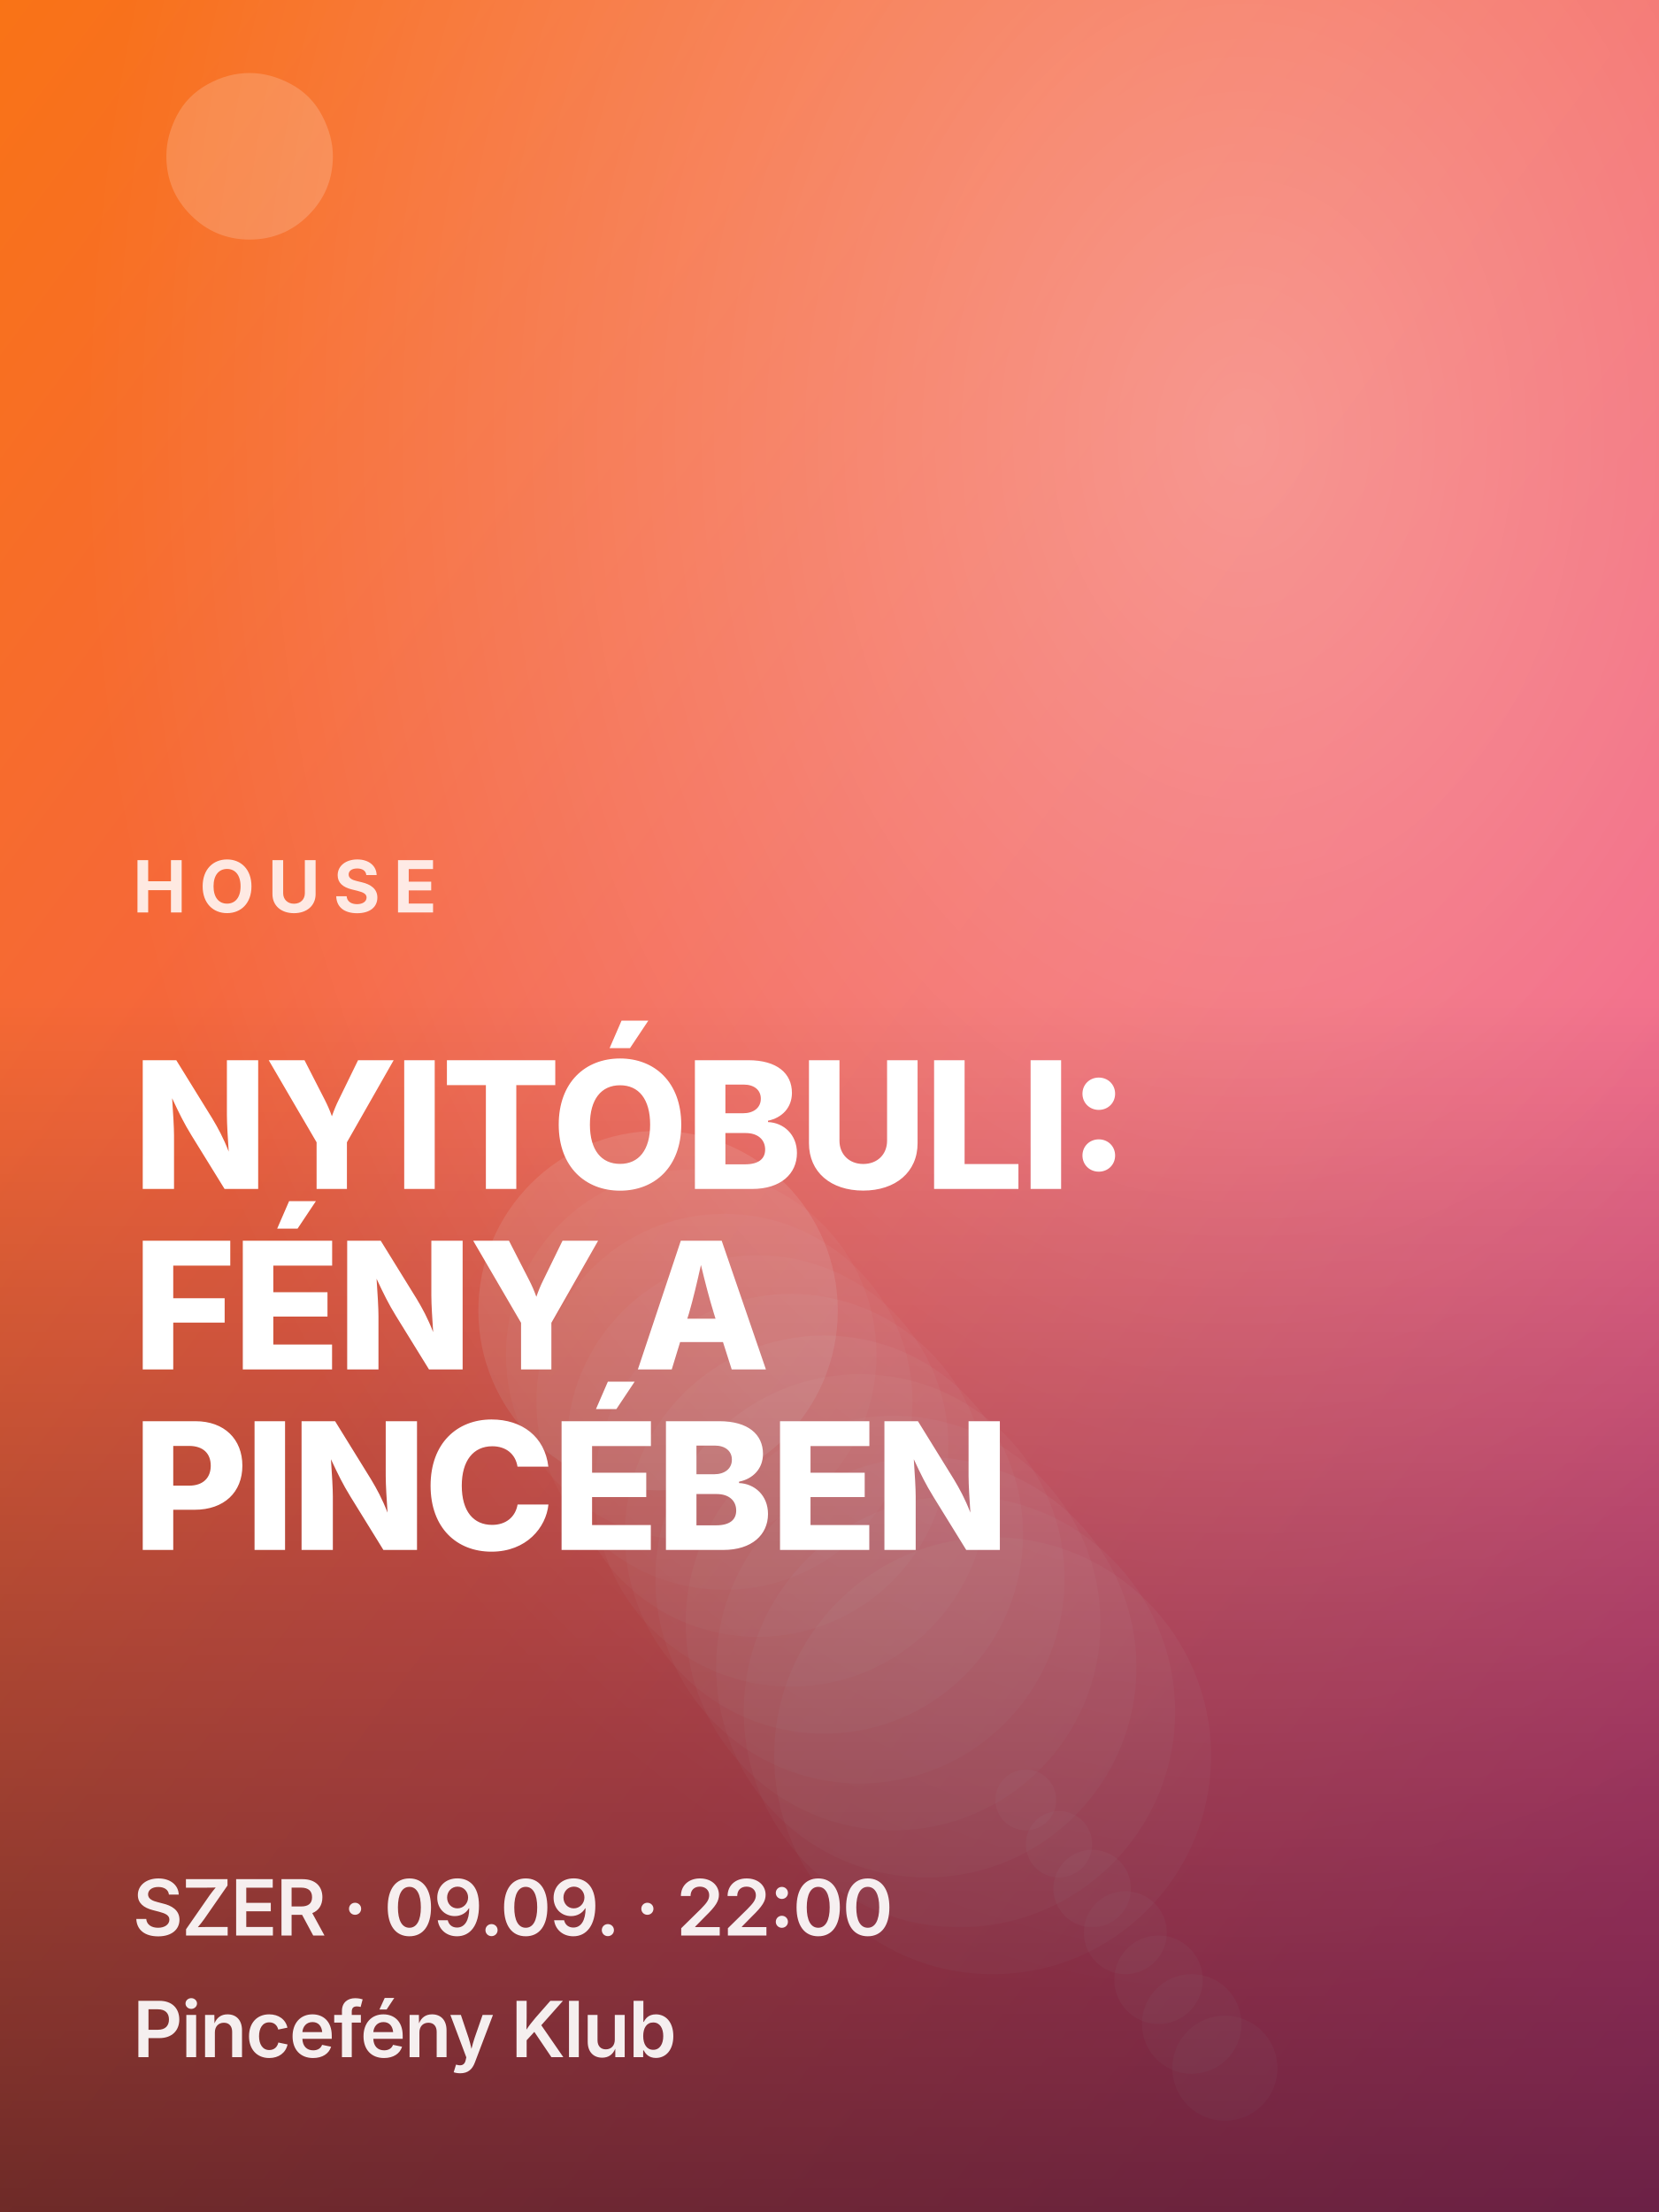
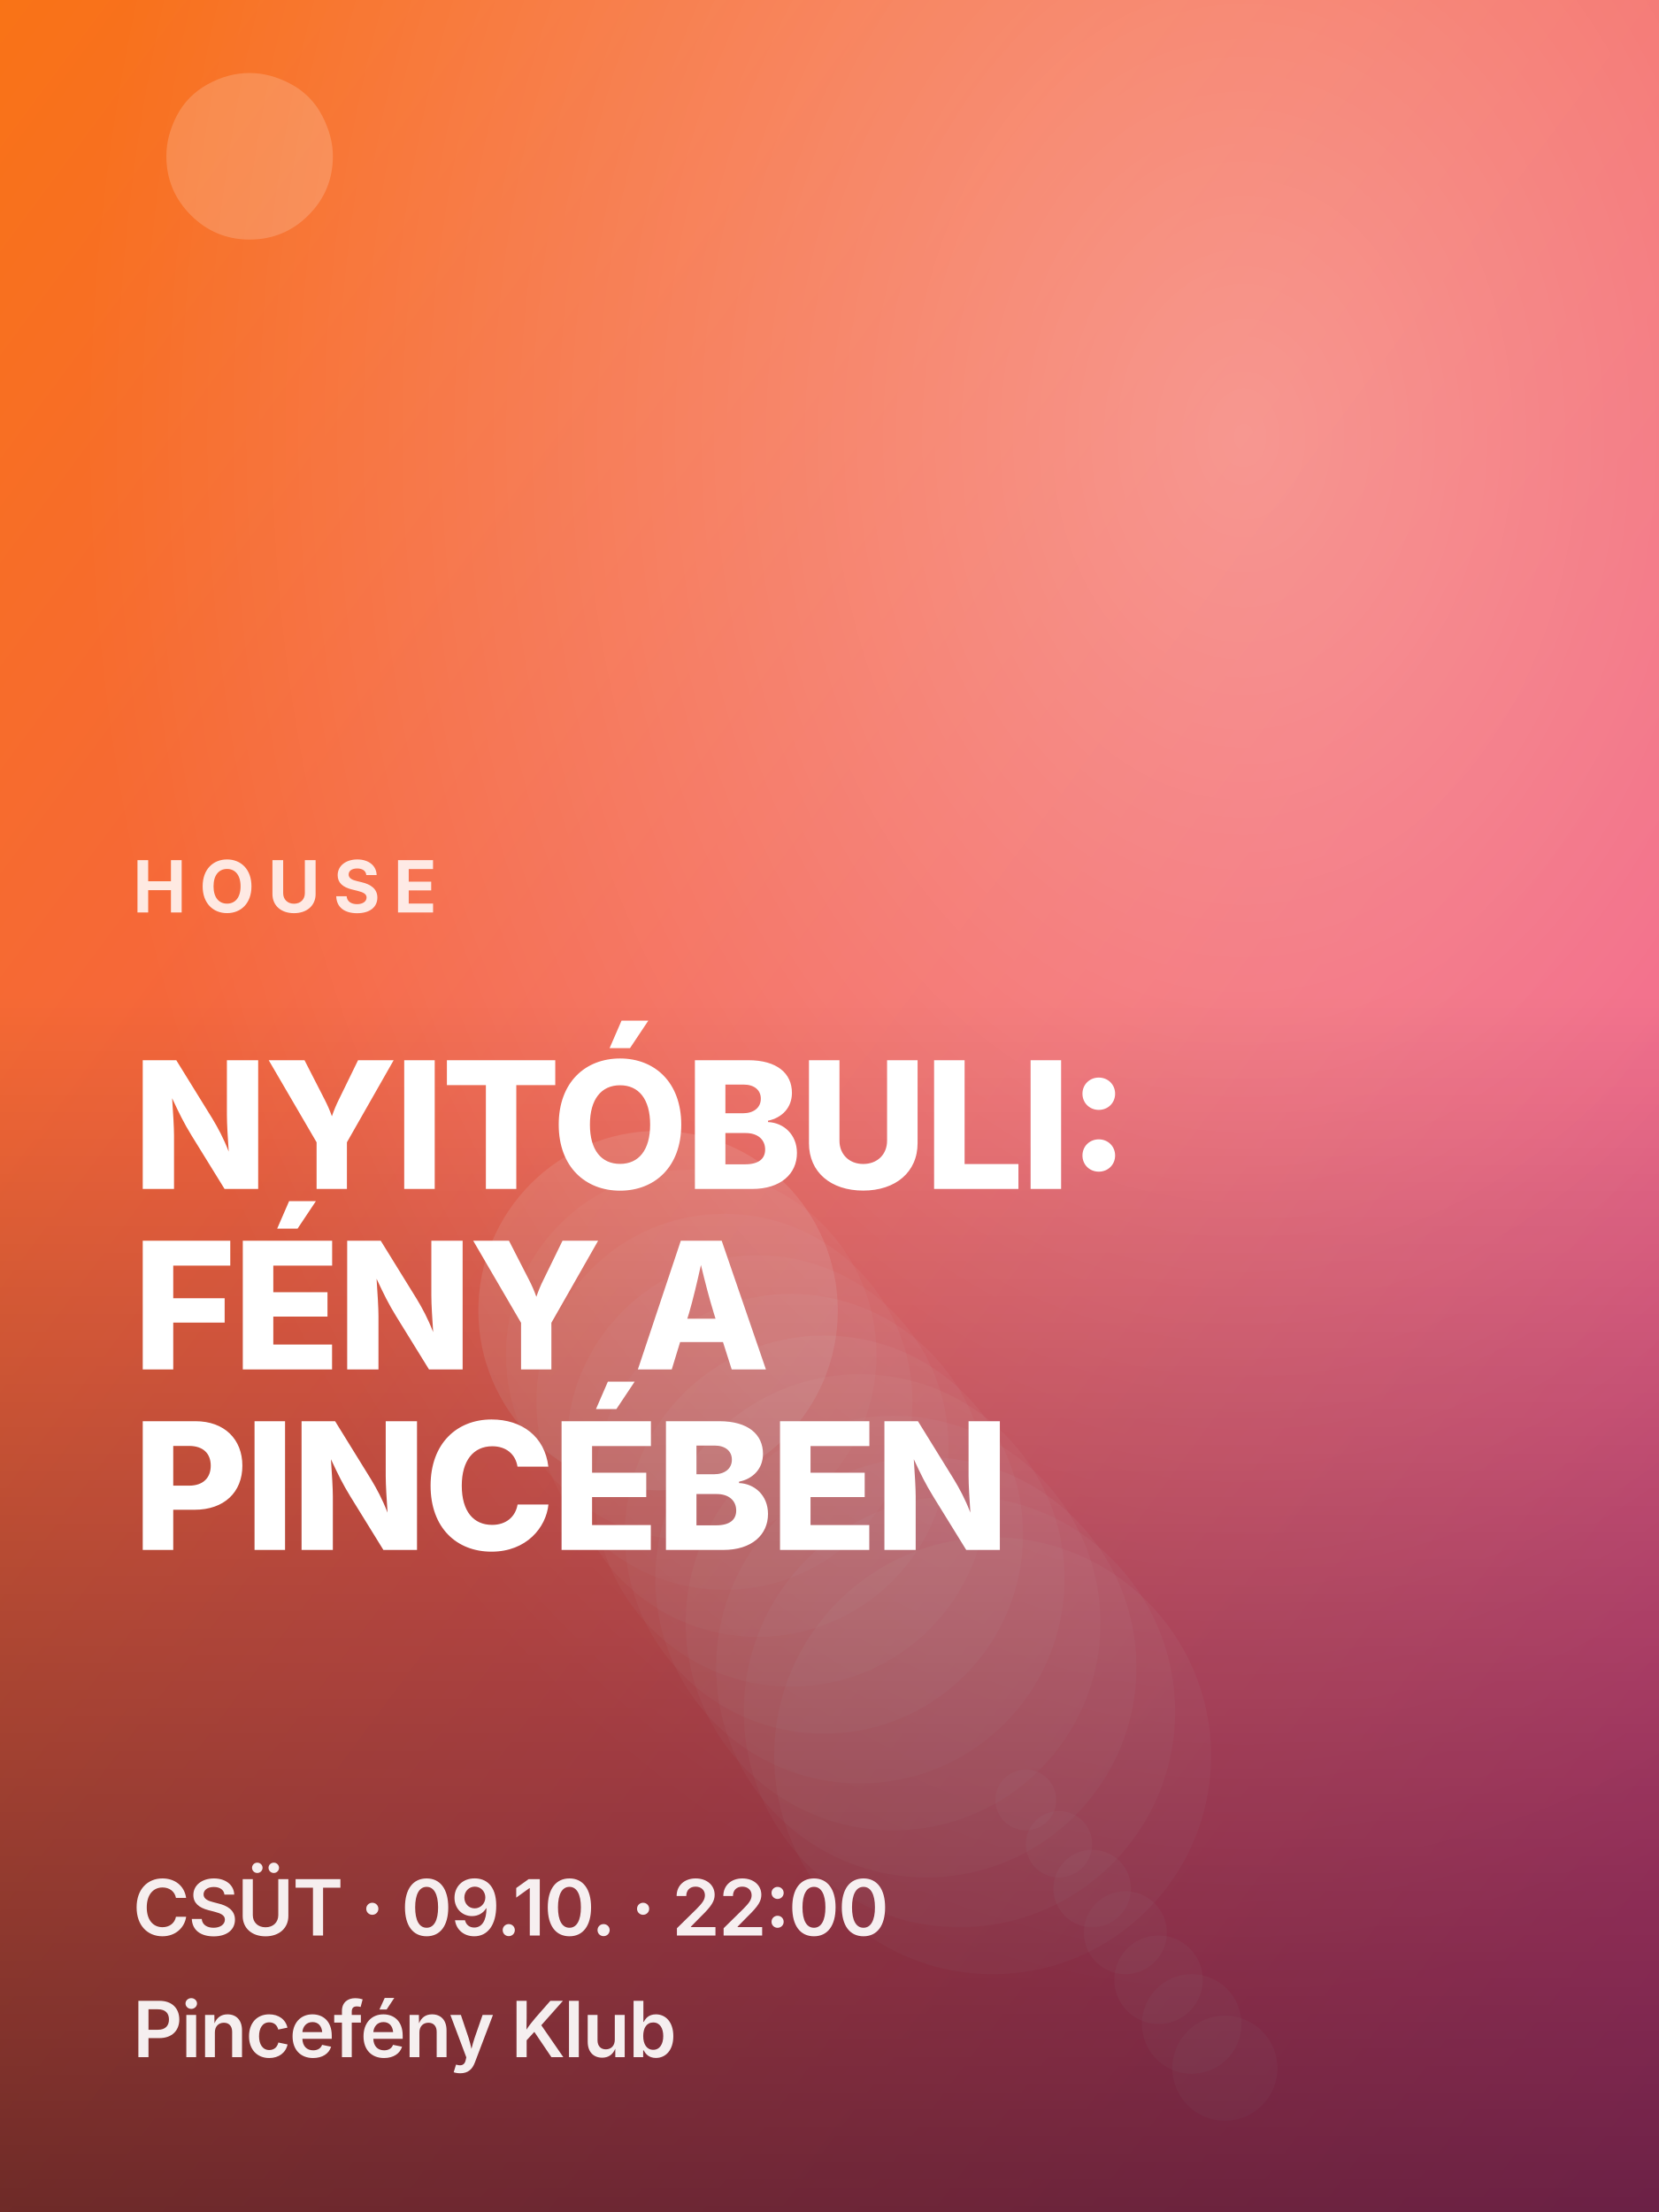
<svg xmlns="http://www.w3.org/2000/svg" viewBox="0 0 600 800" width="600" height="800" role="img" aria-label="Nyitóbuli: Fény a pincében">
  <defs>
    <linearGradient id="bg" x1="0" y1="0" x2="1" y2="1">
      <stop offset="0" stop-color="#f97316" />
      <stop offset="1" stop-color="#ec4899" />
    </linearGradient>
    <radialGradient id="glow" cx="0.75" cy="0.2" r="0.7">
      <stop offset="0" stop-color="#ffffff" stop-opacity="0.35" />
      <stop offset="1" stop-color="#ffffff" stop-opacity="0" />
    </radialGradient>
    <linearGradient id="shade" x1="0" y1="0" x2="0" y2="1">
      <stop offset="0.45" stop-color="#000" stop-opacity="0" />
      <stop offset="1" stop-color="#000" stop-opacity="0.55" />
    </linearGradient>
  </defs>
  <rect width="600" height="800" fill="url(#bg)" />
  <rect width="600" height="800" fill="url(#glow)" />
  <circle cx="443" cy="748" r="19" fill="#ffffff" opacity="0.066" />
  <circle cx="431" cy="732" r="18" fill="#ffffff" opacity="0.065" />
  <circle cx="419" cy="716" r="16" fill="#ffffff" opacity="0.063" />
  <circle cx="407" cy="699" r="15" fill="#ffffff" opacity="0.061" />
  <circle cx="395" cy="683" r="14" fill="#ffffff" opacity="0.060" />
  <circle cx="383" cy="667" r="12" fill="#ffffff" opacity="0.058" />
  <circle cx="371" cy="651" r="11" fill="#ffffff" opacity="0.056" />
  <circle cx="359" cy="635" r="79" fill="#ffffff" opacity="0.055" />
  <circle cx="347" cy="619" r="78" fill="#ffffff" opacity="0.053" />
  <circle cx="335" cy="603" r="76" fill="#ffffff" opacity="0.052" />
  <circle cx="323" cy="587" r="75" fill="#ffffff" opacity="0.050" />
  <circle cx="311" cy="571" r="74" fill="#ffffff" opacity="0.048" />
  <circle cx="298" cy="555" r="72" fill="#ffffff" opacity="0.047" />
  <circle cx="286" cy="539" r="71" fill="#ffffff" opacity="0.045" />
  <circle cx="274" cy="523" r="69" fill="#ffffff" opacity="0.044" />
  <circle cx="262" cy="507" r="68" fill="#ffffff" opacity="0.042" />
  <circle cx="250" cy="490" r="67" fill="#ffffff" opacity="0.040" />
  <circle cx="238" cy="474" r="65" fill="#ffffff" opacity="0.119" />
  <text x="48" y="96" font-size="140" fill="#ffffff" opacity="0.18" font-weight="900">●</text>
  <rect width="600" height="800" fill="url(#shade)" />
  <g fill="#ffffff" font-family="Inter, 'Segoe UI', system-ui, sans-serif" style="letter-spacing:-0.02em">
    <text x="48" y="330" font-size="26" font-weight="700" opacity="0.85" style="letter-spacing:0.18em">HOUSE</text>
    <text x="48" y="430" font-size="64" font-weight="800">NYITÓBULI:</text>
    <text x="48" y="495.28" font-size="64" font-weight="800">FÉNY A</text>
    <text x="48" y="560.56" font-size="64" font-weight="800">PINCÉBEN</text>
-     <text x="48" y="700" font-size="28" font-weight="600" opacity="0.92">SZER · 09.09. · 22:00</text>
+     <text x="48" y="700" font-size="28" font-weight="600" opacity="0.92">CSÜT · 09.10. · 22:00</text>
    <text x="48" y="744" font-size="28" font-weight="600" opacity="0.92">Pincefény Klub</text>
  </g>
</svg>
